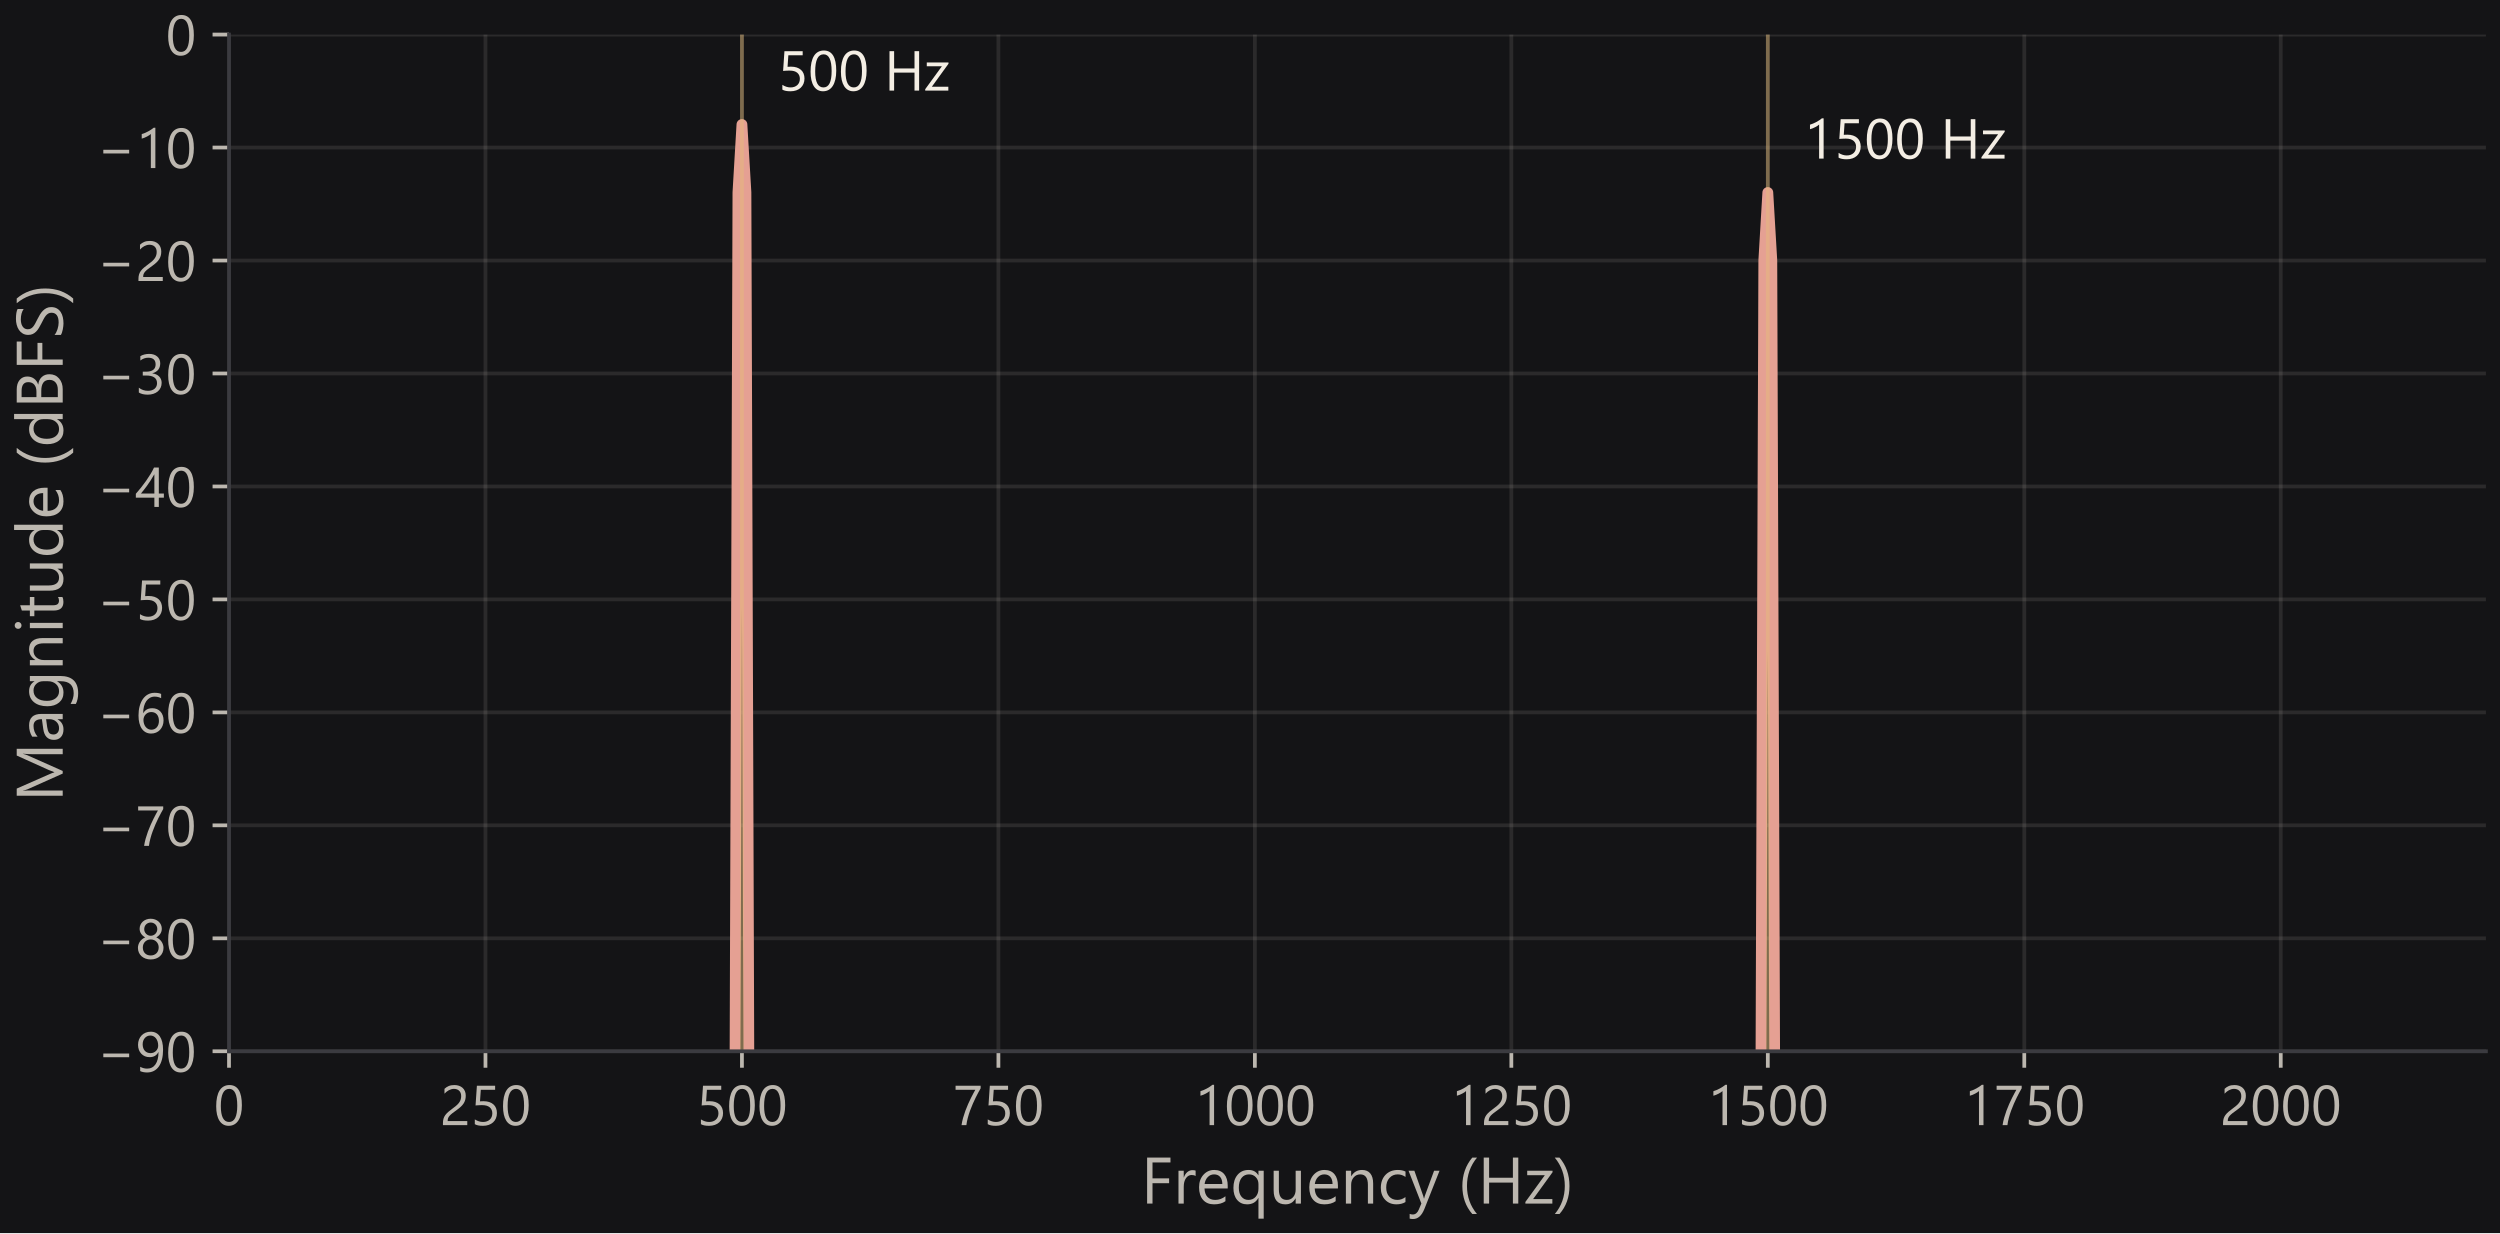
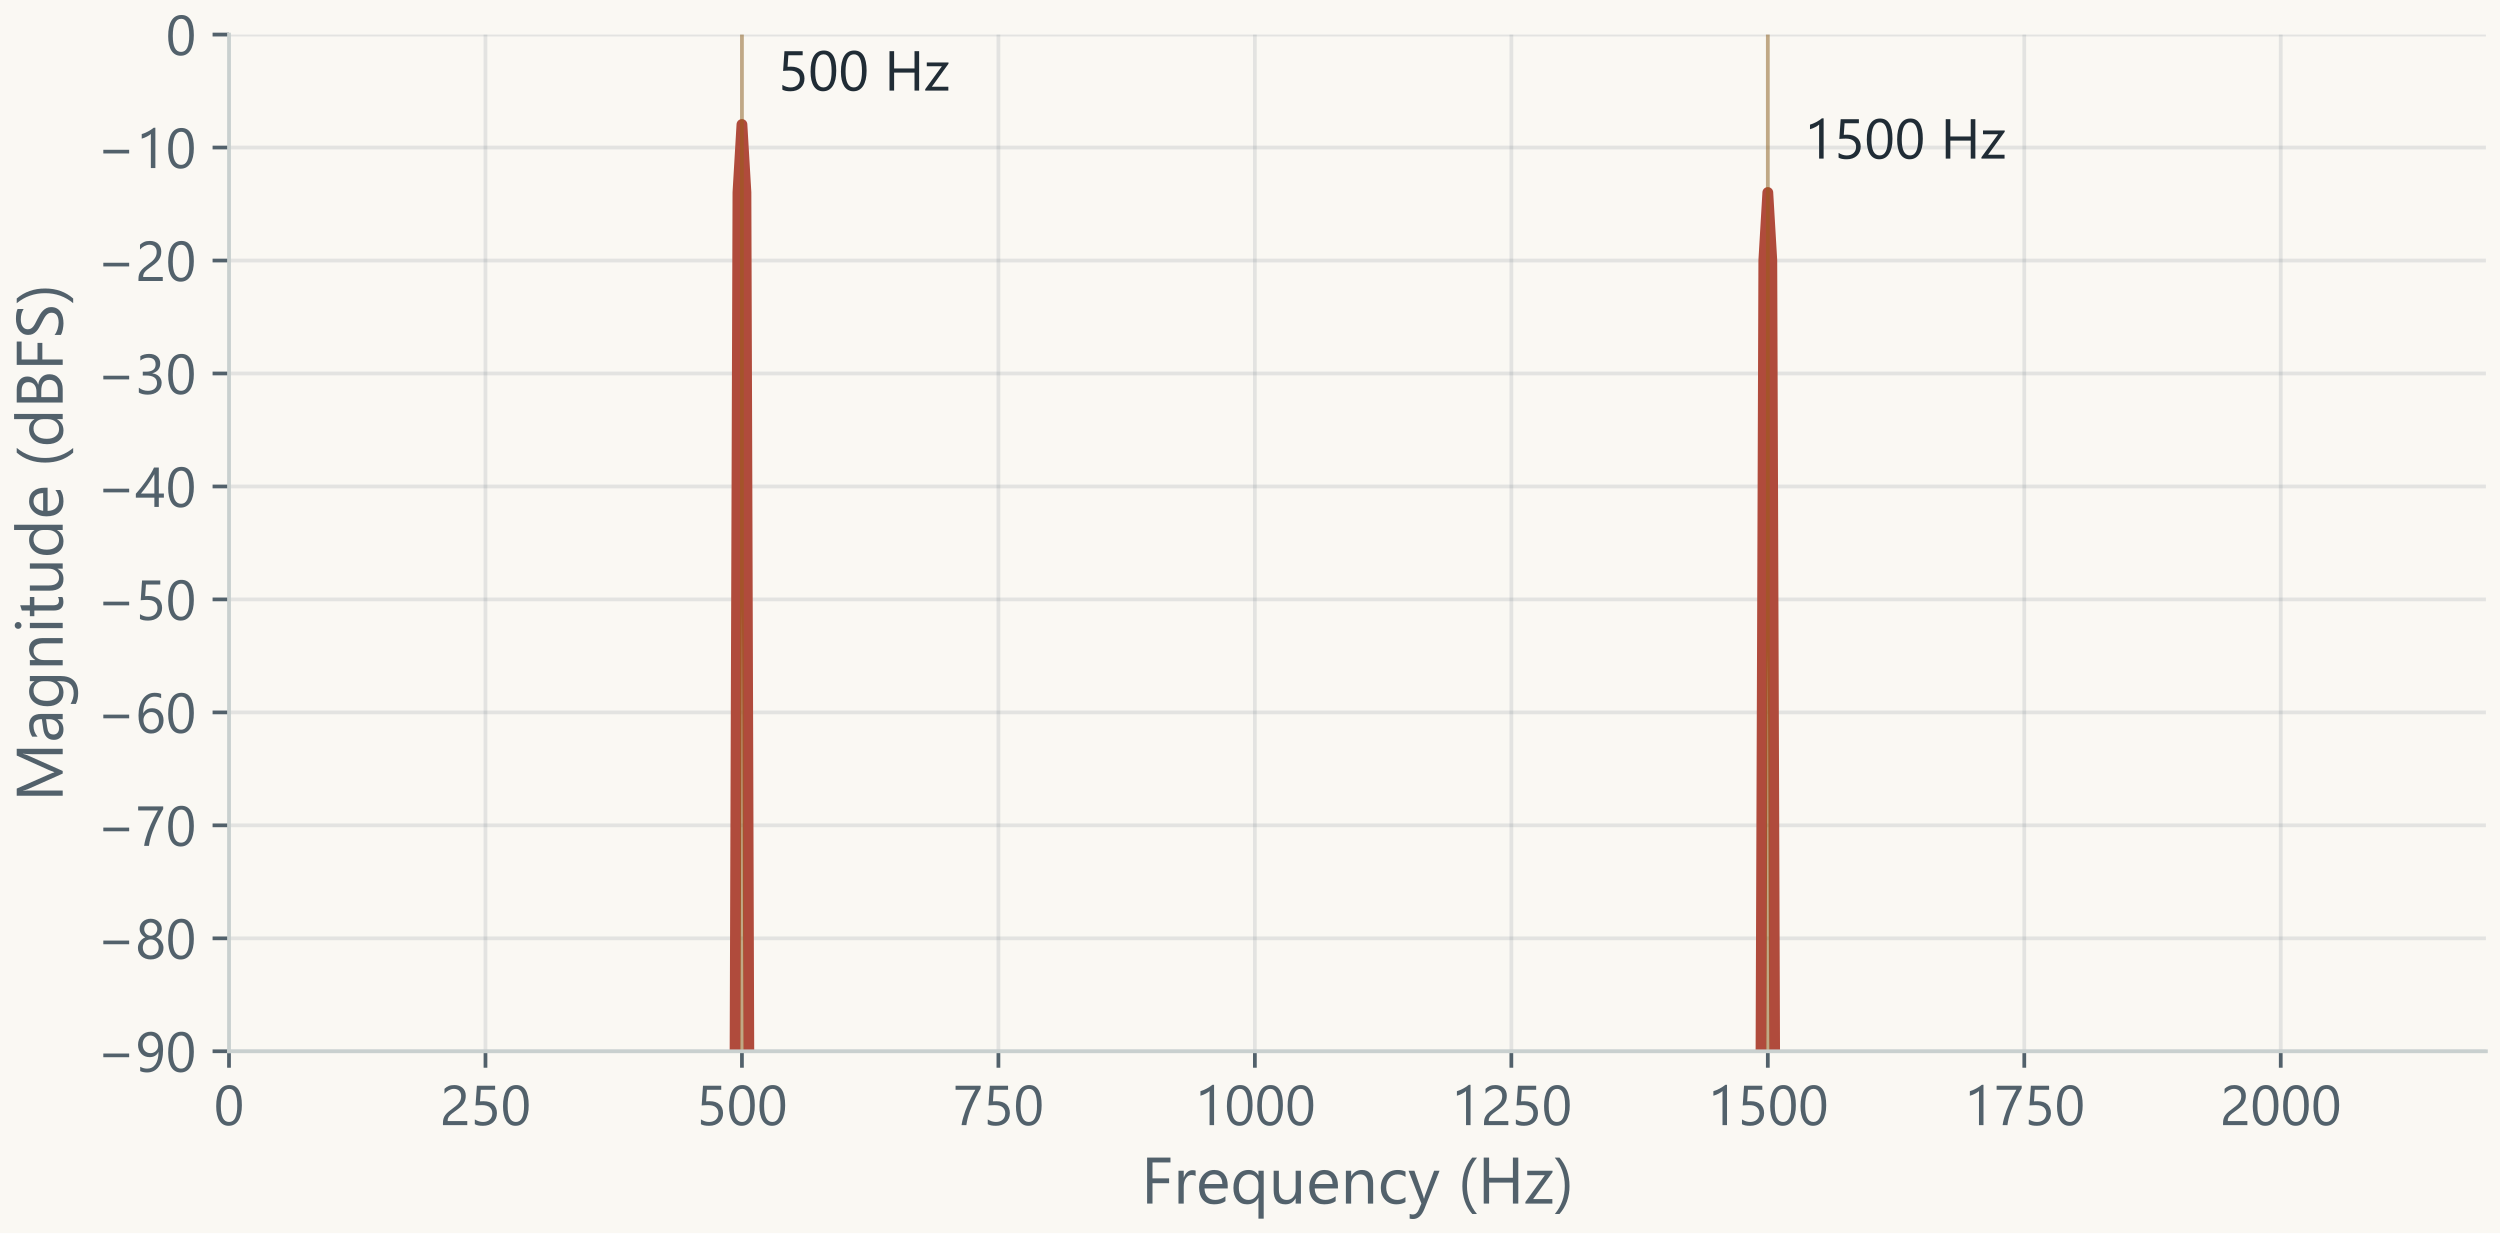
<svg xmlns="http://www.w3.org/2000/svg" xmlns:xlink="http://www.w3.org/1999/xlink" width="532.8pt" height="262.8pt" viewBox="0 0 532.8 262.8" version="1.1">
  <defs>
    <style type="text/css">*{stroke-linejoin: round; stroke-linecap: butt}</style>
  </defs>
  <g id="figure_1">
    <g id="patch_1">
-       <path d="M 0 262.8 L 532.8 262.8 L 532.8 0 L 0 0 z " style="fill: #141416" />
+       <path d="M 0 262.8 L 532.8 262.8 L 532.8 0 L 0 0 z " style="fill: #faf8f3" />
    </g>
    <g id="axes_1">
      <g id="patch_2">
-         <path d="M 48.805 224.051 L 529.8 224.051 L 529.8 7.368 L 48.805 7.368 z " style="fill: #141416" />
+         <path d="M 48.805 224.051 L 529.8 224.051 L 529.8 7.368 L 48.805 7.368 z " style="fill: #faf8f3" />
      </g>
      <g id="matplotlib.axis_1">
        <g id="xtick_1">
          <g id="line2d_1">
-             <path d="M 48.805 224.051 L 48.805 7.368 " clip-path="url(#p3ae6a639dc)" style="fill: none; stroke: #bcb7af; stroke-opacity: 0.14; stroke-width: 0.8; stroke-linecap: square" />
+             <path d="M 48.805 224.051 L 48.805 7.368 " clip-path="url(#p45e43b3354)" style="fill: none; stroke: #52616b; stroke-opacity: 0.14; stroke-width: 0.8; stroke-linecap: square" />
          </g>
          <g id="line2d_2">
            <defs>
-               <path id="m6cf5f602e6" d="M 0 0 L 0 3.5 " style="stroke: #bcb7af; stroke-width: 0.8" />
+               <path id="mbfd5fea572" d="M 0 0 L 0 3.5 " style="stroke: #52616b; stroke-width: 0.8" />
            </defs>
            <g>
-               <use xlink:href="#m6cf5f602e6" x="48.805" y="224.051" style="fill: #bcb7af; stroke: #bcb7af; stroke-width: 0.8" />
+               <use xlink:href="#mbfd5fea572" x="48.805" y="224.051" style="fill: #52616b; stroke: #52616b; stroke-width: 0.8" />
            </g>
          </g>
          <g id="text_1">
-             <g style="fill: #bcb7af" transform="translate(45.57086 239.7876) scale(0.12 -0.12)">
+             <g style="fill: #52616b" transform="translate(45.57086 239.7876) scale(0.12 -0.12)">
              <defs>
                <path id="SegoeUI-13" d="M 3188 2259 Q 3188 1697 3086 1262 Q 2984 828 2792 529 Q 2600 231 2320 76 Q 2041 -78 1684 -78 Q 1347 -78 1083 70 Q 819 219 637 503 Q 456 788 362 1202 Q 269 1616 269 2150 Q 269 2738 367 3188 Q 466 3638 656 3942 Q 847 4247 1130 4401 Q 1413 4556 1778 4556 Q 3188 4556 3188 2259 z M 2663 2209 Q 2663 4122 1753 4122 Q 794 4122 794 2175 Q 794 359 1734 359 Q 2663 359 2663 2209 z " transform="scale(0.015625)" />
              </defs>
              <use xlink:href="#SegoeUI-13" />
            </g>
          </g>
        </g>
        <g id="xtick_2">
          <g id="line2d_3">
-             <path d="M 103.464 224.051 L 103.464 7.368 " clip-path="url(#p3ae6a639dc)" style="fill: none; stroke: #bcb7af; stroke-opacity: 0.14; stroke-width: 0.8; stroke-linecap: square" />
+             <path d="M 103.464 224.051 L 103.464 7.368 " clip-path="url(#p45e43b3354)" style="fill: none; stroke: #52616b; stroke-opacity: 0.14; stroke-width: 0.8; stroke-linecap: square" />
          </g>
          <g id="line2d_4">
            <g>
-               <use xlink:href="#m6cf5f602e6" x="103.464" y="224.051" style="fill: #bcb7af; stroke: #bcb7af; stroke-width: 0.8" />
+               <use xlink:href="#mbfd5fea572" x="103.464" y="224.051" style="fill: #52616b; stroke: #52616b; stroke-width: 0.8" />
            </g>
          </g>
          <g id="text_2">
-             <g style="fill: #bcb7af" transform="translate(93.76058 239.7876) scale(0.12 -0.12)">
+             <g style="fill: #52616b" transform="translate(93.76058 239.7876) scale(0.12 -0.12)">
              <defs>
                <path id="SegoeUI-15" d="M 2413 3306 Q 2413 3513 2348 3666 Q 2284 3819 2173 3920 Q 2063 4022 1913 4072 Q 1763 4122 1588 4122 Q 1438 4122 1294 4081 Q 1150 4041 1014 3969 Q 878 3897 751 3797 Q 625 3697 516 3575 L 516 4125 Q 731 4334 998 4445 Q 1266 4556 1650 4556 Q 1925 4556 2159 4476 Q 2394 4397 2566 4244 Q 2738 4091 2836 3866 Q 2934 3641 2934 3350 Q 2934 3084 2873 2868 Q 2813 2653 2689 2462 Q 2566 2272 2378 2097 Q 2191 1922 1938 1741 Q 1622 1516 1417 1356 Q 1213 1197 1092 1058 Q 972 919 923 780 Q 875 641 875 459 L 3106 459 L 3106 0 L 341 0 L 341 222 Q 341 509 403 728 Q 466 947 609 1144 Q 753 1341 986 1537 Q 1219 1734 1556 1981 Q 1800 2156 1964 2315 Q 2128 2475 2228 2634 Q 2328 2794 2370 2958 Q 2413 3122 2413 3306 z " transform="scale(0.015625)" />
                <path id="SegoeUI-18" d="M 3028 1369 Q 3028 1041 2915 775 Q 2803 509 2595 318 Q 2388 128 2094 25 Q 1800 -78 1441 -78 Q 816 -78 513 109 L 513 653 Q 969 359 1447 359 Q 1691 359 1886 431 Q 2081 503 2218 631 Q 2356 759 2429 940 Q 2503 1122 2503 1338 Q 2503 1775 2209 2023 Q 1916 2272 1356 2272 Q 1266 2272 1166 2269 Q 1066 2266 966 2261 Q 866 2256 770 2250 Q 675 2244 597 2234 L 750 4481 L 2822 4481 L 2822 4019 L 1194 4019 L 1103 2703 Q 1203 2709 1315 2714 Q 1428 2719 1516 2719 Q 1872 2719 2153 2625 Q 2434 2531 2629 2357 Q 2825 2184 2926 1932 Q 3028 1681 3028 1369 z " transform="scale(0.015625)" />
              </defs>
              <use xlink:href="#SegoeUI-15" />
              <use xlink:href="#SegoeUI-18" transform="translate(53.90625 0)" />
              <use xlink:href="#SegoeUI-13" transform="translate(107.8125 0)" />
            </g>
          </g>
        </g>
        <g id="xtick_3">
          <g id="line2d_5">
-             <path d="M 158.122 224.051 L 158.122 7.368 " clip-path="url(#p3ae6a639dc)" style="fill: none; stroke: #bcb7af; stroke-opacity: 0.14; stroke-width: 0.8; stroke-linecap: square" />
+             <path d="M 158.122 224.051 L 158.122 7.368 " clip-path="url(#p45e43b3354)" style="fill: none; stroke: #52616b; stroke-opacity: 0.14; stroke-width: 0.8; stroke-linecap: square" />
          </g>
          <g id="line2d_6">
            <g>
-               <use xlink:href="#m6cf5f602e6" x="158.122" y="224.051" style="fill: #bcb7af; stroke: #bcb7af; stroke-width: 0.8" />
+               <use xlink:href="#mbfd5fea572" x="158.122" y="224.051" style="fill: #52616b; stroke: #52616b; stroke-width: 0.8" />
            </g>
          </g>
          <g id="text_3">
-             <g style="fill: #bcb7af" transform="translate(148.4191 239.7876) scale(0.12 -0.12)">
+             <g style="fill: #52616b" transform="translate(148.4191 239.7876) scale(0.12 -0.12)">
              <use xlink:href="#SegoeUI-18" />
              <use xlink:href="#SegoeUI-13" transform="translate(53.90625 0)" />
              <use xlink:href="#SegoeUI-13" transform="translate(107.8125 0)" />
            </g>
          </g>
        </g>
        <g id="xtick_4">
          <g id="line2d_7">
-             <path d="M 212.781 224.051 L 212.781 7.368 " clip-path="url(#p3ae6a639dc)" style="fill: none; stroke: #bcb7af; stroke-opacity: 0.14; stroke-width: 0.8; stroke-linecap: square" />
+             <path d="M 212.781 224.051 L 212.781 7.368 " clip-path="url(#p45e43b3354)" style="fill: none; stroke: #52616b; stroke-opacity: 0.14; stroke-width: 0.8; stroke-linecap: square" />
          </g>
          <g id="line2d_8">
            <g>
-               <use xlink:href="#m6cf5f602e6" x="212.781" y="224.051" style="fill: #bcb7af; stroke: #bcb7af; stroke-width: 0.8" />
+               <use xlink:href="#mbfd5fea572" x="212.781" y="224.051" style="fill: #52616b; stroke: #52616b; stroke-width: 0.8" />
            </g>
          </g>
          <g id="text_4">
-             <g style="fill: #bcb7af" transform="translate(203.0775 239.7876) scale(0.12 -0.12)">
+             <g style="fill: #52616b" transform="translate(203.0775 239.7876) scale(0.12 -0.12)">
              <defs>
                <path id="SegoeUI-1a" d="M 3156 4184 Q 3053 4006 2908 3740 Q 2763 3475 2600 3144 Q 2438 2813 2269 2431 Q 2100 2050 1953 1644 Q 1806 1238 1695 820 Q 1584 403 1534 0 L 984 0 Q 1041 400 1158 817 Q 1275 1234 1423 1636 Q 1572 2038 1737 2409 Q 1903 2781 2059 3093 Q 2216 3406 2345 3645 Q 2475 3884 2553 4019 L 306 4019 L 306 4481 L 3156 4481 L 3156 4184 z " transform="scale(0.015625)" />
              </defs>
              <use xlink:href="#SegoeUI-1a" />
              <use xlink:href="#SegoeUI-18" transform="translate(53.90625 0)" />
              <use xlink:href="#SegoeUI-13" transform="translate(107.8125 0)" />
            </g>
          </g>
        </g>
        <g id="xtick_5">
          <g id="line2d_9">
-             <path d="M 267.439 224.051 L 267.439 7.368 " clip-path="url(#p3ae6a639dc)" style="fill: none; stroke: #bcb7af; stroke-opacity: 0.14; stroke-width: 0.8; stroke-linecap: square" />
+             <path d="M 267.439 224.051 L 267.439 7.368 " clip-path="url(#p45e43b3354)" style="fill: none; stroke: #52616b; stroke-opacity: 0.14; stroke-width: 0.8; stroke-linecap: square" />
          </g>
          <g id="line2d_10">
            <g>
-               <use xlink:href="#m6cf5f602e6" x="267.439" y="224.051" style="fill: #bcb7af; stroke: #bcb7af; stroke-width: 0.8" />
+               <use xlink:href="#mbfd5fea572" x="267.439" y="224.051" style="fill: #52616b; stroke: #52616b; stroke-width: 0.8" />
            </g>
          </g>
          <g id="text_5">
-             <g style="fill: #bcb7af" transform="translate(254.5016 239.7876) scale(0.12 -0.12)">
+             <g style="fill: #52616b" transform="translate(254.5016 239.7876) scale(0.12 -0.12)">
              <defs>
                <path id="SegoeUI-14" d="M 2263 0 L 1750 0 L 1750 3872 Q 1691 3813 1577 3736 Q 1463 3659 1320 3584 Q 1178 3509 1020 3443 Q 863 3378 713 3341 L 713 3859 Q 881 3906 1070 3986 Q 1259 4066 1442 4164 Q 1625 4263 1787 4370 Q 1950 4478 2069 4581 L 2263 4581 L 2263 0 z " transform="scale(0.015625)" />
              </defs>
              <use xlink:href="#SegoeUI-14" />
              <use xlink:href="#SegoeUI-13" transform="translate(53.90625 0)" />
              <use xlink:href="#SegoeUI-13" transform="translate(107.8125 0)" />
              <use xlink:href="#SegoeUI-13" transform="translate(161.7188 0)" />
            </g>
          </g>
        </g>
        <g id="xtick_6">
          <g id="line2d_11">
-             <path d="M 322.098 224.051 L 322.098 7.368 " clip-path="url(#p3ae6a639dc)" style="fill: none; stroke: #bcb7af; stroke-opacity: 0.14; stroke-width: 0.8; stroke-linecap: square" />
+             <path d="M 322.098 224.051 L 322.098 7.368 " clip-path="url(#p45e43b3354)" style="fill: none; stroke: #52616b; stroke-opacity: 0.14; stroke-width: 0.8; stroke-linecap: square" />
          </g>
          <g id="line2d_12">
            <g>
-               <use xlink:href="#m6cf5f602e6" x="322.098" y="224.051" style="fill: #bcb7af; stroke: #bcb7af; stroke-width: 0.8" />
+               <use xlink:href="#mbfd5fea572" x="322.098" y="224.051" style="fill: #52616b; stroke: #52616b; stroke-width: 0.8" />
            </g>
          </g>
          <g id="text_6">
-             <g style="fill: #bcb7af" transform="translate(309.1601 239.7876) scale(0.12 -0.12)">
+             <g style="fill: #52616b" transform="translate(309.1601 239.7876) scale(0.12 -0.12)">
              <use xlink:href="#SegoeUI-14" />
              <use xlink:href="#SegoeUI-15" transform="translate(53.90625 0)" />
              <use xlink:href="#SegoeUI-18" transform="translate(107.8125 0)" />
              <use xlink:href="#SegoeUI-13" transform="translate(161.7188 0)" />
            </g>
          </g>
        </g>
        <g id="xtick_7">
          <g id="line2d_13">
-             <path d="M 376.756 224.051 L 376.756 7.368 " clip-path="url(#p3ae6a639dc)" style="fill: none; stroke: #bcb7af; stroke-opacity: 0.14; stroke-width: 0.8; stroke-linecap: square" />
+             <path d="M 376.756 224.051 L 376.756 7.368 " clip-path="url(#p45e43b3354)" style="fill: none; stroke: #52616b; stroke-opacity: 0.14; stroke-width: 0.8; stroke-linecap: square" />
          </g>
          <g id="line2d_14">
            <g>
-               <use xlink:href="#m6cf5f602e6" x="376.756" y="224.051" style="fill: #bcb7af; stroke: #bcb7af; stroke-width: 0.8" />
+               <use xlink:href="#mbfd5fea572" x="376.756" y="224.051" style="fill: #52616b; stroke: #52616b; stroke-width: 0.8" />
            </g>
          </g>
          <g id="text_7">
-             <g style="fill: #bcb7af" transform="translate(363.8185 239.7876) scale(0.12 -0.12)">
+             <g style="fill: #52616b" transform="translate(363.8185 239.7876) scale(0.12 -0.12)">
              <use xlink:href="#SegoeUI-14" />
              <use xlink:href="#SegoeUI-18" transform="translate(53.90625 0)" />
              <use xlink:href="#SegoeUI-13" transform="translate(107.8125 0)" />
              <use xlink:href="#SegoeUI-13" transform="translate(161.7188 0)" />
            </g>
          </g>
        </g>
        <g id="xtick_8">
          <g id="line2d_15">
-             <path d="M 431.415 224.051 L 431.415 7.368 " clip-path="url(#p3ae6a639dc)" style="fill: none; stroke: #bcb7af; stroke-opacity: 0.14; stroke-width: 0.8; stroke-linecap: square" />
+             <path d="M 431.415 224.051 L 431.415 7.368 " clip-path="url(#p45e43b3354)" style="fill: none; stroke: #52616b; stroke-opacity: 0.14; stroke-width: 0.8; stroke-linecap: square" />
          </g>
          <g id="line2d_16">
            <g>
-               <use xlink:href="#m6cf5f602e6" x="431.415" y="224.051" style="fill: #bcb7af; stroke: #bcb7af; stroke-width: 0.8" />
+               <use xlink:href="#mbfd5fea572" x="431.415" y="224.051" style="fill: #52616b; stroke: #52616b; stroke-width: 0.8" />
            </g>
          </g>
          <g id="text_8">
-             <g style="fill: #bcb7af" transform="translate(418.477 239.7876) scale(0.12 -0.12)">
+             <g style="fill: #52616b" transform="translate(418.477 239.7876) scale(0.12 -0.12)">
              <use xlink:href="#SegoeUI-14" />
              <use xlink:href="#SegoeUI-1a" transform="translate(53.90625 0)" />
              <use xlink:href="#SegoeUI-18" transform="translate(107.8125 0)" />
              <use xlink:href="#SegoeUI-13" transform="translate(161.7188 0)" />
            </g>
          </g>
        </g>
        <g id="xtick_9">
          <g id="line2d_17">
-             <path d="M 486.073 224.051 L 486.073 7.368 " clip-path="url(#p3ae6a639dc)" style="fill: none; stroke: #bcb7af; stroke-opacity: 0.14; stroke-width: 0.8; stroke-linecap: square" />
+             <path d="M 486.073 224.051 L 486.073 7.368 " clip-path="url(#p45e43b3354)" style="fill: none; stroke: #52616b; stroke-opacity: 0.14; stroke-width: 0.8; stroke-linecap: square" />
          </g>
          <g id="line2d_18">
            <g>
-               <use xlink:href="#m6cf5f602e6" x="486.073" y="224.051" style="fill: #bcb7af; stroke: #bcb7af; stroke-width: 0.8" />
+               <use xlink:href="#mbfd5fea572" x="486.073" y="224.051" style="fill: #52616b; stroke: #52616b; stroke-width: 0.8" />
            </g>
          </g>
          <g id="text_9">
-             <g style="fill: #bcb7af" transform="translate(473.1355 239.7876) scale(0.12 -0.12)">
+             <g style="fill: #52616b" transform="translate(473.1355 239.7876) scale(0.12 -0.12)">
              <use xlink:href="#SegoeUI-15" />
              <use xlink:href="#SegoeUI-13" transform="translate(53.90625 0)" />
              <use xlink:href="#SegoeUI-13" transform="translate(107.8125 0)" />
              <use xlink:href="#SegoeUI-13" transform="translate(161.7188 0)" />
            </g>
          </g>
        </g>
        <g id="text_10">
-           <g style="fill: #bcb7af" transform="translate(243.1867 256.5054) scale(0.14 -0.14)">
+           <g style="fill: #52616b" transform="translate(243.1867 256.5054) scale(0.14 -0.14)">
            <defs>
              <path id="SegoeUI-29" d="M 2863 4006 L 1113 4006 L 1113 2456 L 2731 2456 L 2731 1984 L 1113 1984 L 1113 0 L 588 0 L 588 4481 L 2863 4481 L 2863 4006 z " transform="scale(0.015625)" />
              <path id="SegoeUI-55" d="M 2188 2681 Q 2053 2784 1800 2784 Q 1472 2784 1251 2475 Q 1031 2166 1031 1631 L 1031 0 L 519 0 L 519 3200 L 1031 3200 L 1031 2541 L 1044 2541 Q 1153 2878 1378 3067 Q 1603 3256 1881 3256 Q 2081 3256 2188 3213 L 2188 2681 z " transform="scale(0.015625)" />
              <path id="SegoeUI-48" d="M 3091 1472 L 831 1472 Q 844 938 1119 647 Q 1394 356 1875 356 Q 2416 356 2869 713 L 2869 231 Q 2447 -75 1753 -75 Q 1075 -75 687 361 Q 300 797 300 1588 Q 300 2334 723 2804 Q 1147 3275 1775 3275 Q 2403 3275 2747 2869 Q 3091 2463 3091 1741 L 3091 1472 z M 2566 1906 Q 2563 2350 2352 2597 Q 2141 2844 1766 2844 Q 1403 2844 1150 2584 Q 897 2325 838 1906 L 2566 1906 z " transform="scale(0.015625)" />
              <path id="SegoeUI-54" d="M 3250 -1472 L 2738 -1472 L 2738 550 L 2725 550 Q 2391 -75 1631 -75 Q 1028 -75 664 354 Q 300 784 300 1525 Q 300 2322 700 2798 Q 1100 3275 1775 3275 Q 2431 3275 2725 2756 L 2738 2756 L 2738 3200 L 3250 3200 L 3250 -1472 z M 2738 1441 L 2738 1906 Q 2738 2300 2480 2572 Q 2222 2844 1825 2844 Q 1363 2844 1094 2501 Q 825 2159 825 1538 Q 825 984 1084 670 Q 1344 356 1753 356 Q 2203 356 2470 664 Q 2738 972 2738 1441 z " transform="scale(0.015625)" />
              <path id="SegoeUI-58" d="M 3106 0 L 2594 0 L 2594 506 L 2581 506 Q 2263 -75 1594 -75 Q 450 -75 450 1288 L 450 3200 L 959 3200 L 959 1369 Q 959 356 1734 356 Q 2109 356 2351 632 Q 2594 909 2594 1356 L 2594 3200 L 3106 3200 L 3106 0 z " transform="scale(0.015625)" />
              <path id="SegoeUI-51" d="M 3175 0 L 2663 0 L 2663 1825 Q 2663 2844 1919 2844 Q 1534 2844 1282 2555 Q 1031 2266 1031 1825 L 1031 0 L 519 0 L 519 3200 L 1031 3200 L 1031 2669 L 1044 2669 Q 1406 3275 2094 3275 Q 2619 3275 2897 2936 Q 3175 2597 3175 1956 L 3175 0 z " transform="scale(0.015625)" />
              <path id="SegoeUI-46" d="M 2700 147 Q 2331 -75 1825 -75 Q 1141 -75 720 370 Q 300 816 300 1525 Q 300 2316 753 2795 Q 1206 3275 1963 3275 Q 2384 3275 2706 3119 L 2706 2594 Q 2350 2844 1944 2844 Q 1453 2844 1139 2492 Q 825 2141 825 1569 Q 825 1006 1120 681 Q 1416 356 1913 356 Q 2331 356 2700 634 L 2700 147 z " transform="scale(0.015625)" />
              <path id="SegoeUI-5c" d="M 3066 3200 L 1594 -513 Q 1200 -1506 488 -1506 Q 288 -1506 153 -1466 L 153 -1006 Q 319 -1063 456 -1063 Q 844 -1063 1038 -600 L 1294 6 L 44 3200 L 613 3200 L 1478 738 Q 1494 691 1544 494 L 1563 494 Q 1578 569 1625 731 L 2534 3200 L 3066 3200 z " transform="scale(0.015625)" />
              <path id="SegoeUI-3" transform="scale(0.015625)" />
              <path id="SegoeUI-b" d="M 1863 -1019 L 1406 -1019 Q 438 88 438 1709 Q 438 3338 1406 4481 L 1869 4481 Q 888 3294 888 1716 Q 888 150 1863 -1019 z " transform="scale(0.015625)" />
              <path id="SegoeUI-2b" d="M 3956 0 L 3431 0 L 3431 2044 L 1113 2044 L 1113 0 L 588 0 L 588 4481 L 1113 4481 L 1113 2516 L 3431 2516 L 3431 4481 L 3956 4481 L 3956 0 z " transform="scale(0.015625)" />
              <path id="SegoeUI-5d" d="M 2750 3053 L 856 438 L 2731 438 L 2731 0 L 103 0 L 103 159 L 1997 2763 L 281 2763 L 281 3200 L 2750 3200 L 2750 3053 z " transform="scale(0.015625)" />
              <path id="SegoeUI-c" d="M 531 -1019 L 75 -1019 Q 1050 150 1050 1716 Q 1050 3294 69 4481 L 531 4481 Q 1506 3338 1506 1709 Q 1506 88 531 -1019 z " transform="scale(0.015625)" />
            </defs>
            <use xlink:href="#SegoeUI-29" />
            <use xlink:href="#SegoeUI-55" transform="translate(48.82812 0)" />
            <use xlink:href="#SegoeUI-48" transform="translate(83.59375 0)" />
            <use xlink:href="#SegoeUI-54" transform="translate(135.8906 0)" />
            <use xlink:href="#SegoeUI-58" transform="translate(194.7812 0)" />
            <use xlink:href="#SegoeUI-48" transform="translate(251.375 0)" />
            <use xlink:href="#SegoeUI-51" transform="translate(303.6719 0)" />
            <use xlink:href="#SegoeUI-46" transform="translate(360.2656 0)" />
            <use xlink:href="#SegoeUI-5c" transform="translate(406.4531 0)" />
            <use xlink:href="#SegoeUI-3" transform="translate(454.8438 0)" />
            <use xlink:href="#SegoeUI-b" transform="translate(482.2344 0)" />
            <use xlink:href="#SegoeUI-2b" transform="translate(512.4062 0)" />
            <use xlink:href="#SegoeUI-5d" transform="translate(583.4062 0)" />
            <use xlink:href="#SegoeUI-c" transform="translate(628.625 0)" />
          </g>
        </g>
      </g>
      <g id="matplotlib.axis_2">
        <g id="ytick_1">
          <g id="line2d_19">
-             <path d="M 48.805 224.051 L 529.8 224.051 " clip-path="url(#p3ae6a639dc)" style="fill: none; stroke: #bcb7af; stroke-opacity: 0.14; stroke-width: 0.8; stroke-linecap: square" />
+             <path d="M 48.805 224.051 L 529.8 224.051 " clip-path="url(#p45e43b3354)" style="fill: none; stroke: #52616b; stroke-opacity: 0.14; stroke-width: 0.8; stroke-linecap: square" />
          </g>
          <g id="line2d_20">
            <defs>
-               <path id="mdb38c2fda3" d="M 0 0 L -3.5 0 " style="stroke: #bcb7af; stroke-width: 0.8" />
+               <path id="m655f111487" d="M 0 0 L -3.5 0 " style="stroke: #52616b; stroke-width: 0.8" />
            </defs>
            <g>
-               <use xlink:href="#mdb38c2fda3" x="48.805" y="224.051" style="fill: #bcb7af; stroke: #bcb7af; stroke-width: 0.8" />
+               <use xlink:href="#m655f111487" x="48.805" y="224.051" style="fill: #52616b; stroke: #52616b; stroke-width: 0.8" />
            </g>
          </g>
          <g id="text_11">
-             <g style="fill: #bcb7af" transform="translate(20.65899 228.4194) scale(0.12 -0.12)">
+             <g style="fill: #52616b" transform="translate(20.65899 228.4194) scale(0.12 -0.12)">
              <defs>
                <path id="SegoeUI-ee" d="M 3663 1656 L 725 1656 L 725 2075 L 3663 2075 L 3663 1656 z " transform="scale(0.015625)" />
                <path id="SegoeUI-1c" d="M 3138 2509 Q 3138 1894 3016 1414 Q 2894 934 2659 601 Q 2425 269 2087 95 Q 1750 -78 1319 -78 Q 875 -78 538 78 L 538 569 Q 909 359 1331 359 Q 1634 359 1873 484 Q 2113 609 2278 848 Q 2444 1088 2531 1438 Q 2619 1788 2619 2241 L 2606 2241 Q 2319 1663 1606 1663 Q 1319 1663 1078 1764 Q 838 1866 663 2052 Q 488 2238 391 2494 Q 294 2750 294 3059 Q 294 3391 401 3666 Q 509 3941 701 4139 Q 894 4338 1158 4447 Q 1422 4556 1734 4556 Q 2072 4556 2333 4420 Q 2594 4284 2772 4023 Q 2950 3763 3044 3381 Q 3138 3000 3138 2509 z M 2584 2969 Q 2584 3228 2517 3440 Q 2450 3653 2331 3804 Q 2213 3956 2048 4039 Q 1884 4122 1691 4122 Q 1506 4122 1347 4048 Q 1188 3975 1070 3842 Q 953 3709 886 3526 Q 819 3344 819 3128 Q 819 2891 883 2703 Q 947 2516 1065 2386 Q 1184 2256 1351 2187 Q 1519 2119 1722 2119 Q 1900 2119 2058 2186 Q 2216 2253 2333 2367 Q 2450 2481 2517 2636 Q 2584 2791 2584 2969 z " transform="scale(0.015625)" />
              </defs>
              <use xlink:href="#SegoeUI-ee" />
              <use xlink:href="#SegoeUI-1c" transform="translate(68.40625 0)" />
              <use xlink:href="#SegoeUI-13" transform="translate(122.3125 0)" />
            </g>
          </g>
        </g>
        <g id="ytick_2">
          <g id="line2d_21">
-             <path d="M 48.805 199.975 L 529.8 199.975 " clip-path="url(#p3ae6a639dc)" style="fill: none; stroke: #bcb7af; stroke-opacity: 0.14; stroke-width: 0.8; stroke-linecap: square" />
+             <path d="M 48.805 199.975 L 529.8 199.975 " clip-path="url(#p45e43b3354)" style="fill: none; stroke: #52616b; stroke-opacity: 0.14; stroke-width: 0.8; stroke-linecap: square" />
          </g>
          <g id="line2d_22">
            <g>
-               <use xlink:href="#mdb38c2fda3" x="48.805" y="199.975" style="fill: #bcb7af; stroke: #bcb7af; stroke-width: 0.8" />
+               <use xlink:href="#m655f111487" x="48.805" y="199.975" style="fill: #52616b; stroke: #52616b; stroke-width: 0.8" />
            </g>
          </g>
          <g id="text_12">
-             <g style="fill: #bcb7af" transform="translate(20.65899 204.3436) scale(0.12 -0.12)">
+             <g style="fill: #52616b" transform="translate(20.65899 204.3436) scale(0.12 -0.12)">
              <defs>
                <path id="SegoeUI-1b" d="M 281 1250 Q 281 1428 337 1608 Q 394 1788 498 1944 Q 603 2100 758 2228 Q 913 2356 1109 2431 Q 819 2594 647 2848 Q 475 3103 475 3413 Q 475 3659 570 3868 Q 666 4078 834 4231 Q 1003 4384 1234 4470 Q 1466 4556 1734 4556 Q 2006 4556 2237 4468 Q 2469 4381 2637 4228 Q 2806 4075 2900 3865 Q 2994 3656 2994 3413 Q 2994 3103 2822 2848 Q 2650 2594 2366 2431 Q 2559 2356 2712 2228 Q 2866 2100 2970 1944 Q 3075 1788 3131 1608 Q 3188 1428 3188 1250 Q 3188 956 3081 712 Q 2975 469 2783 295 Q 2591 122 2323 25 Q 2056 -72 1734 -72 Q 1416 -72 1150 25 Q 884 122 690 295 Q 497 469 389 712 Q 281 956 281 1250 z M 838 1294 Q 838 1084 902 915 Q 966 747 1083 628 Q 1200 509 1367 445 Q 1534 381 1738 381 Q 1934 381 2100 447 Q 2266 513 2386 631 Q 2506 750 2573 919 Q 2641 1088 2641 1294 Q 2641 1481 2577 1645 Q 2513 1809 2394 1934 Q 2275 2059 2109 2131 Q 1944 2203 1738 2203 Q 1544 2203 1380 2136 Q 1216 2069 1095 1948 Q 975 1828 906 1661 Q 838 1494 838 1294 z M 997 3372 Q 997 3213 1055 3077 Q 1113 2941 1214 2839 Q 1316 2738 1450 2680 Q 1584 2622 1738 2622 Q 1891 2622 2027 2681 Q 2163 2741 2263 2842 Q 2363 2944 2422 3080 Q 2481 3216 2481 3372 Q 2481 3534 2423 3671 Q 2366 3809 2266 3909 Q 2166 4009 2030 4067 Q 1894 4125 1738 4125 Q 1572 4125 1436 4065 Q 1300 4006 1201 3904 Q 1103 3803 1050 3665 Q 997 3528 997 3372 z " transform="scale(0.015625)" />
              </defs>
              <use xlink:href="#SegoeUI-ee" />
              <use xlink:href="#SegoeUI-1b" transform="translate(68.40625 0)" />
              <use xlink:href="#SegoeUI-13" transform="translate(122.3125 0)" />
            </g>
          </g>
        </g>
        <g id="ytick_3">
          <g id="line2d_23">
-             <path d="M 48.805 175.9 L 529.8 175.9 " clip-path="url(#p3ae6a639dc)" style="fill: none; stroke: #bcb7af; stroke-opacity: 0.14; stroke-width: 0.8; stroke-linecap: square" />
+             <path d="M 48.805 175.9 L 529.8 175.9 " clip-path="url(#p45e43b3354)" style="fill: none; stroke: #52616b; stroke-opacity: 0.14; stroke-width: 0.8; stroke-linecap: square" />
          </g>
          <g id="line2d_24">
            <g>
-               <use xlink:href="#mdb38c2fda3" x="48.805" y="175.9" style="fill: #bcb7af; stroke: #bcb7af; stroke-width: 0.8" />
+               <use xlink:href="#m655f111487" x="48.805" y="175.9" style="fill: #52616b; stroke: #52616b; stroke-width: 0.8" />
            </g>
          </g>
          <g id="text_13">
-             <g style="fill: #bcb7af" transform="translate(20.65899 180.2677) scale(0.12 -0.12)">
+             <g style="fill: #52616b" transform="translate(20.65899 180.2677) scale(0.12 -0.12)">
              <use xlink:href="#SegoeUI-ee" />
              <use xlink:href="#SegoeUI-1a" transform="translate(68.40625 0)" />
              <use xlink:href="#SegoeUI-13" transform="translate(122.3125 0)" />
            </g>
          </g>
        </g>
        <g id="ytick_4">
          <g id="line2d_25">
-             <path d="M 48.805 151.824 L 529.8 151.824 " clip-path="url(#p3ae6a639dc)" style="fill: none; stroke: #bcb7af; stroke-opacity: 0.14; stroke-width: 0.8; stroke-linecap: square" />
+             <path d="M 48.805 151.824 L 529.8 151.824 " clip-path="url(#p45e43b3354)" style="fill: none; stroke: #52616b; stroke-opacity: 0.14; stroke-width: 0.8; stroke-linecap: square" />
          </g>
          <g id="line2d_26">
            <g>
-               <use xlink:href="#mdb38c2fda3" x="48.805" y="151.824" style="fill: #bcb7af; stroke: #bcb7af; stroke-width: 0.8" />
+               <use xlink:href="#m655f111487" x="48.805" y="151.824" style="fill: #52616b; stroke: #52616b; stroke-width: 0.8" />
            </g>
          </g>
          <g id="text_14">
-             <g style="fill: #bcb7af" transform="translate(20.65899 156.1918) scale(0.12 -0.12)">
+             <g style="fill: #52616b" transform="translate(20.65899 156.1918) scale(0.12 -0.12)">
              <defs>
                <path id="SegoeUI-19" d="M 3194 1422 Q 3194 1094 3087 819 Q 2981 544 2793 344 Q 2606 144 2347 33 Q 2088 -78 1784 -78 Q 1447 -78 1180 62 Q 913 203 727 467 Q 541 731 444 1112 Q 347 1494 347 1972 Q 347 2556 476 3032 Q 606 3509 845 3848 Q 1084 4188 1421 4372 Q 1759 4556 2175 4556 Q 2638 4556 2919 4428 L 2919 3944 Q 2572 4122 2188 4122 Q 1888 4122 1647 3987 Q 1406 3853 1234 3608 Q 1063 3363 970 3016 Q 878 2669 878 2244 L 891 2244 Q 1200 2803 1913 2803 Q 2206 2803 2442 2703 Q 2678 2603 2845 2420 Q 3013 2238 3103 1984 Q 3194 1731 3194 1422 z M 2669 1356 Q 2669 1591 2609 1778 Q 2550 1966 2439 2097 Q 2328 2228 2165 2298 Q 2003 2369 1797 2369 Q 1606 2369 1443 2297 Q 1281 2225 1162 2101 Q 1044 1978 976 1814 Q 909 1650 909 1466 Q 909 1234 975 1032 Q 1041 831 1159 681 Q 1278 531 1442 445 Q 1606 359 1806 359 Q 2000 359 2159 432 Q 2319 506 2431 637 Q 2544 769 2606 951 Q 2669 1134 2669 1356 z " transform="scale(0.015625)" />
              </defs>
              <use xlink:href="#SegoeUI-ee" />
              <use xlink:href="#SegoeUI-19" transform="translate(68.40625 0)" />
              <use xlink:href="#SegoeUI-13" transform="translate(122.3125 0)" />
            </g>
          </g>
        </g>
        <g id="ytick_5">
          <g id="line2d_27">
-             <path d="M 48.805 127.748 L 529.8 127.748 " clip-path="url(#p3ae6a639dc)" style="fill: none; stroke: #bcb7af; stroke-opacity: 0.14; stroke-width: 0.8; stroke-linecap: square" />
+             <path d="M 48.805 127.748 L 529.8 127.748 " clip-path="url(#p45e43b3354)" style="fill: none; stroke: #52616b; stroke-opacity: 0.14; stroke-width: 0.8; stroke-linecap: square" />
          </g>
          <g id="line2d_28">
            <g>
-               <use xlink:href="#mdb38c2fda3" x="48.805" y="127.748" style="fill: #bcb7af; stroke: #bcb7af; stroke-width: 0.8" />
+               <use xlink:href="#m655f111487" x="48.805" y="127.748" style="fill: #52616b; stroke: #52616b; stroke-width: 0.8" />
            </g>
          </g>
          <g id="text_15">
-             <g style="fill: #bcb7af" transform="translate(20.65899 132.1159) scale(0.12 -0.12)">
+             <g style="fill: #52616b" transform="translate(20.65899 132.1159) scale(0.12 -0.12)">
              <use xlink:href="#SegoeUI-ee" />
              <use xlink:href="#SegoeUI-18" transform="translate(68.40625 0)" />
              <use xlink:href="#SegoeUI-13" transform="translate(122.3125 0)" />
            </g>
          </g>
        </g>
        <g id="ytick_6">
          <g id="line2d_29">
-             <path d="M 48.805 103.672 L 529.8 103.672 " clip-path="url(#p3ae6a639dc)" style="fill: none; stroke: #bcb7af; stroke-opacity: 0.14; stroke-width: 0.8; stroke-linecap: square" />
+             <path d="M 48.805 103.672 L 529.8 103.672 " clip-path="url(#p45e43b3354)" style="fill: none; stroke: #52616b; stroke-opacity: 0.14; stroke-width: 0.8; stroke-linecap: square" />
          </g>
          <g id="line2d_30">
            <g>
-               <use xlink:href="#mdb38c2fda3" x="48.805" y="103.672" style="fill: #bcb7af; stroke: #bcb7af; stroke-width: 0.8" />
+               <use xlink:href="#m655f111487" x="48.805" y="103.672" style="fill: #52616b; stroke: #52616b; stroke-width: 0.8" />
            </g>
          </g>
          <g id="text_16">
-             <g style="fill: #bcb7af" transform="translate(20.65899 108.0401) scale(0.12 -0.12)">
+             <g style="fill: #52616b" transform="translate(20.65899 108.0401) scale(0.12 -0.12)">
              <defs>
                <path id="SegoeUI-17" d="M 2656 4481 L 2656 1522 L 3231 1522 L 3231 1053 L 2656 1053 L 2656 0 L 2150 0 L 2150 1053 L 44 1053 L 44 1497 Q 338 1828 638 2204 Q 938 2581 1211 2968 Q 1484 3356 1717 3742 Q 1950 4128 2109 4481 L 2656 4481 z M 622 1522 L 2150 1522 L 2150 3716 Q 1916 3306 1706 2984 Q 1497 2663 1308 2400 Q 1119 2138 947 1925 Q 775 1713 622 1522 z " transform="scale(0.015625)" />
              </defs>
              <use xlink:href="#SegoeUI-ee" />
              <use xlink:href="#SegoeUI-17" transform="translate(68.40625 0)" />
              <use xlink:href="#SegoeUI-13" transform="translate(122.3125 0)" />
            </g>
          </g>
        </g>
        <g id="ytick_7">
          <g id="line2d_31">
-             <path d="M 48.805 79.596 L 529.8 79.596 " clip-path="url(#p3ae6a639dc)" style="fill: none; stroke: #bcb7af; stroke-opacity: 0.14; stroke-width: 0.8; stroke-linecap: square" />
+             <path d="M 48.805 79.596 L 529.8 79.596 " clip-path="url(#p45e43b3354)" style="fill: none; stroke: #52616b; stroke-opacity: 0.14; stroke-width: 0.8; stroke-linecap: square" />
          </g>
          <g id="line2d_32">
            <g>
-               <use xlink:href="#mdb38c2fda3" x="48.805" y="79.596" style="fill: #bcb7af; stroke: #bcb7af; stroke-width: 0.8" />
+               <use xlink:href="#m655f111487" x="48.805" y="79.596" style="fill: #52616b; stroke: #52616b; stroke-width: 0.8" />
            </g>
          </g>
          <g id="text_17">
-             <g style="fill: #bcb7af" transform="translate(20.65899 83.9642) scale(0.12 -0.12)">
+             <g style="fill: #52616b" transform="translate(20.65899 83.9642) scale(0.12 -0.12)">
              <defs>
                <path id="SegoeUI-16" d="M 2978 1269 Q 2978 966 2864 717 Q 2750 469 2542 292 Q 2334 116 2043 19 Q 1753 -78 1403 -78 Q 763 -78 384 166 L 384 716 Q 838 359 1422 359 Q 1656 359 1845 418 Q 2034 478 2170 590 Q 2306 703 2379 862 Q 2453 1022 2453 1222 Q 2453 2100 1203 2100 L 831 2100 L 831 2534 L 1184 2534 Q 2291 2534 2291 3359 Q 2291 4122 1447 4122 Q 972 4122 556 3803 L 556 4300 Q 984 4556 1575 4556 Q 1856 4556 2084 4478 Q 2313 4400 2475 4259 Q 2638 4119 2727 3922 Q 2816 3725 2816 3488 Q 2816 2603 1922 2350 L 1922 2338 Q 2150 2313 2344 2227 Q 2538 2141 2678 2003 Q 2819 1866 2898 1680 Q 2978 1494 2978 1269 z " transform="scale(0.015625)" />
              </defs>
              <use xlink:href="#SegoeUI-ee" />
              <use xlink:href="#SegoeUI-16" transform="translate(68.40625 0)" />
              <use xlink:href="#SegoeUI-13" transform="translate(122.3125 0)" />
            </g>
          </g>
        </g>
        <g id="ytick_8">
          <g id="line2d_33">
-             <path d="M 48.805 55.52 L 529.8 55.52 " clip-path="url(#p3ae6a639dc)" style="fill: none; stroke: #bcb7af; stroke-opacity: 0.14; stroke-width: 0.8; stroke-linecap: square" />
+             <path d="M 48.805 55.52 L 529.8 55.52 " clip-path="url(#p45e43b3354)" style="fill: none; stroke: #52616b; stroke-opacity: 0.14; stroke-width: 0.8; stroke-linecap: square" />
          </g>
          <g id="line2d_34">
            <g>
-               <use xlink:href="#mdb38c2fda3" x="48.805" y="55.52" style="fill: #bcb7af; stroke: #bcb7af; stroke-width: 0.8" />
+               <use xlink:href="#m655f111487" x="48.805" y="55.52" style="fill: #52616b; stroke: #52616b; stroke-width: 0.8" />
            </g>
          </g>
          <g id="text_18">
-             <g style="fill: #bcb7af" transform="translate(20.65899 59.88832) scale(0.12 -0.12)">
+             <g style="fill: #52616b" transform="translate(20.65899 59.88832) scale(0.12 -0.12)">
              <use xlink:href="#SegoeUI-ee" />
              <use xlink:href="#SegoeUI-15" transform="translate(68.40625 0)" />
              <use xlink:href="#SegoeUI-13" transform="translate(122.3125 0)" />
            </g>
          </g>
        </g>
        <g id="ytick_9">
          <g id="line2d_35">
-             <path d="M 48.805 31.444 L 529.8 31.444 " clip-path="url(#p3ae6a639dc)" style="fill: none; stroke: #bcb7af; stroke-opacity: 0.14; stroke-width: 0.8; stroke-linecap: square" />
+             <path d="M 48.805 31.444 L 529.8 31.444 " clip-path="url(#p45e43b3354)" style="fill: none; stroke: #52616b; stroke-opacity: 0.14; stroke-width: 0.8; stroke-linecap: square" />
          </g>
          <g id="line2d_36">
            <g>
-               <use xlink:href="#mdb38c2fda3" x="48.805" y="31.444" style="fill: #bcb7af; stroke: #bcb7af; stroke-width: 0.8" />
+               <use xlink:href="#m655f111487" x="48.805" y="31.444" style="fill: #52616b; stroke: #52616b; stroke-width: 0.8" />
            </g>
          </g>
          <g id="text_19">
-             <g style="fill: #bcb7af" transform="translate(20.65899 35.81244) scale(0.12 -0.12)">
+             <g style="fill: #52616b" transform="translate(20.65899 35.81244) scale(0.12 -0.12)">
              <use xlink:href="#SegoeUI-ee" />
              <use xlink:href="#SegoeUI-14" transform="translate(68.40625 0)" />
              <use xlink:href="#SegoeUI-13" transform="translate(122.3125 0)" />
            </g>
          </g>
        </g>
        <g id="ytick_10">
          <g id="line2d_37">
-             <path d="M 48.805 7.368 L 529.8 7.368 " clip-path="url(#p3ae6a639dc)" style="fill: none; stroke: #bcb7af; stroke-opacity: 0.14; stroke-width: 0.8; stroke-linecap: square" />
+             <path d="M 48.805 7.368 L 529.8 7.368 " clip-path="url(#p45e43b3354)" style="fill: none; stroke: #52616b; stroke-opacity: 0.14; stroke-width: 0.8; stroke-linecap: square" />
          </g>
          <g id="line2d_38">
            <g>
-               <use xlink:href="#mdb38c2fda3" x="48.805" y="7.368" style="fill: #bcb7af; stroke: #bcb7af; stroke-width: 0.8" />
+               <use xlink:href="#m655f111487" x="48.805" y="7.368" style="fill: #52616b; stroke: #52616b; stroke-width: 0.8" />
            </g>
          </g>
          <g id="text_20">
-             <g style="fill: #bcb7af" transform="translate(35.33649 11.73657) scale(0.12 -0.12)">
+             <g style="fill: #52616b" transform="translate(35.33649 11.73657) scale(0.12 -0.12)">
              <use xlink:href="#SegoeUI-13" />
            </g>
          </g>
        </g>
        <g id="text_21">
-           <g style="fill: #bcb7af" transform="translate(13.36462 170.8666) rotate(-90) scale(0.14 -0.14)">
+           <g style="fill: #52616b" transform="translate(13.36462 170.8666) rotate(-90) scale(0.14 -0.14)">
            <defs>
              <path id="SegoeUI-30" d="M 5156 0 L 4634 0 L 4634 3006 Q 4634 3363 4678 3878 L 4666 3878 Q 4591 3575 4531 3444 L 3000 0 L 2744 0 L 1216 3419 Q 1150 3569 1081 3878 L 1069 3878 Q 1094 3609 1094 3000 L 1094 0 L 588 0 L 588 4481 L 1281 4481 L 2656 1356 Q 2816 997 2863 819 L 2881 819 Q 3016 1188 3097 1369 L 4500 4481 L 5156 4481 L 5156 0 z " transform="scale(0.015625)" />
              <path id="SegoeUI-44" d="M 2809 0 L 2297 0 L 2297 500 L 2284 500 Q 1950 -75 1300 -75 Q 822 -75 551 178 Q 281 431 281 850 Q 281 1747 1338 1894 L 2297 2028 Q 2297 2844 1638 2844 Q 1059 2844 594 2450 L 594 2975 Q 1066 3275 1681 3275 Q 2809 3275 2809 2081 L 2809 0 z M 2297 1619 L 1525 1513 Q 1169 1463 987 1336 Q 806 1209 806 888 Q 806 653 973 504 Q 1141 356 1419 356 Q 1800 356 2048 623 Q 2297 891 2297 1300 L 2297 1619 z " transform="scale(0.015625)" />
              <path id="SegoeUI-4a" d="M 3250 256 Q 3250 -1506 1563 -1506 Q 969 -1506 525 -1281 L 525 -769 Q 1066 -1069 1556 -1069 Q 2738 -1069 2738 188 L 2738 538 L 2725 538 Q 2359 -75 1625 -75 Q 1028 -75 664 351 Q 300 778 300 1497 Q 300 2313 692 2794 Q 1084 3275 1766 3275 Q 2413 3275 2725 2756 L 2738 2756 L 2738 3200 L 3250 3200 L 3250 256 z M 2738 1447 L 2738 1919 Q 2738 2300 2480 2572 Q 2222 2844 1838 2844 Q 1363 2844 1094 2498 Q 825 2153 825 1531 Q 825 997 1083 676 Q 1341 356 1766 356 Q 2197 356 2467 662 Q 2738 969 2738 1447 z " transform="scale(0.015625)" />
              <path id="SegoeUI-4c" d="M 781 4013 Q 644 4013 547 4106 Q 450 4200 450 4344 Q 450 4488 547 4583 Q 644 4678 781 4678 Q 922 4678 1020 4583 Q 1119 4488 1119 4344 Q 1119 4206 1020 4109 Q 922 4013 781 4013 z M 1031 0 L 519 0 L 519 3200 L 1031 3200 L 1031 0 z " transform="scale(0.015625)" />
              <path id="SegoeUI-57" d="M 2003 31 Q 1822 -69 1525 -69 Q 684 -69 684 869 L 684 2763 L 134 2763 L 134 3200 L 684 3200 L 684 3981 L 1197 4147 L 1197 3200 L 2003 3200 L 2003 2763 L 1197 2763 L 1197 959 Q 1197 638 1306 500 Q 1416 363 1669 363 Q 1863 363 2003 469 L 2003 31 z " transform="scale(0.015625)" />
              <path id="SegoeUI-47" d="M 3250 0 L 2738 0 L 2738 544 L 2725 544 Q 2369 -75 1625 -75 Q 1022 -75 661 354 Q 300 784 300 1525 Q 300 2319 700 2797 Q 1100 3275 1766 3275 Q 2425 3275 2725 2756 L 2738 2756 L 2738 4738 L 3250 4738 L 3250 0 z M 2738 1447 L 2738 1919 Q 2738 2306 2481 2575 Q 2225 2844 1831 2844 Q 1363 2844 1094 2500 Q 825 2156 825 1550 Q 825 997 1083 676 Q 1341 356 1775 356 Q 2203 356 2470 665 Q 2738 975 2738 1447 z " transform="scale(0.015625)" />
              <path id="SegoeUI-25" d="M 588 0 L 588 4481 L 1863 4481 Q 2444 4481 2784 4197 Q 3125 3913 3125 3456 Q 3125 3075 2919 2794 Q 2713 2513 2350 2394 L 2350 2381 Q 2803 2328 3075 2039 Q 3347 1750 3347 1288 Q 3347 713 2934 356 Q 2522 0 1894 0 L 588 0 z M 1113 4006 L 1113 2559 L 1650 2559 Q 2081 2559 2328 2767 Q 2575 2975 2575 3353 Q 2575 4006 1716 4006 L 1113 4006 z M 1113 2088 L 1113 475 L 1825 475 Q 2288 475 2542 694 Q 2797 913 2797 1294 Q 2797 2088 1716 2088 L 1113 2088 z " transform="scale(0.015625)" />
              <path id="SegoeUI-36" d="M 378 181 L 378 800 Q 484 706 632 631 Q 781 556 945 504 Q 1109 453 1275 425 Q 1441 397 1581 397 Q 2066 397 2305 576 Q 2544 756 2544 1094 Q 2544 1275 2464 1409 Q 2384 1544 2243 1655 Q 2103 1766 1911 1867 Q 1719 1969 1497 2081 Q 1263 2200 1059 2322 Q 856 2444 706 2591 Q 556 2738 470 2923 Q 384 3109 384 3359 Q 384 3666 518 3892 Q 653 4119 872 4266 Q 1091 4413 1370 4484 Q 1650 4556 1941 4556 Q 2603 4556 2906 4397 L 2906 3806 Q 2509 4081 1888 4081 Q 1716 4081 1544 4045 Q 1372 4009 1237 3928 Q 1103 3847 1018 3719 Q 934 3591 934 3406 Q 934 3234 998 3109 Q 1063 2984 1188 2881 Q 1313 2778 1492 2681 Q 1672 2584 1906 2469 Q 2147 2350 2362 2219 Q 2578 2088 2740 1928 Q 2903 1769 2998 1575 Q 3094 1381 3094 1131 Q 3094 800 2964 570 Q 2834 341 2614 197 Q 2394 53 2106 -11 Q 1819 -75 1500 -75 Q 1394 -75 1237 -58 Q 1081 -41 918 -8 Q 756 25 611 73 Q 466 122 378 181 z " transform="scale(0.015625)" />
            </defs>
            <use xlink:href="#SegoeUI-30" />
            <use xlink:href="#SegoeUI-44" transform="translate(89.79688 0)" />
            <use xlink:href="#SegoeUI-4a" transform="translate(140.6719 0)" />
            <use xlink:href="#SegoeUI-51" transform="translate(199.5625 0)" />
            <use xlink:href="#SegoeUI-4c" transform="translate(256.1562 0)" />
            <use xlink:href="#SegoeUI-57" transform="translate(280.375 0)" />
            <use xlink:href="#SegoeUI-58" transform="translate(314.2656 0)" />
            <use xlink:href="#SegoeUI-47" transform="translate(370.8594 0)" />
            <use xlink:href="#SegoeUI-48" transform="translate(429.75 0)" />
            <use xlink:href="#SegoeUI-3" transform="translate(482.0469 0)" />
            <use xlink:href="#SegoeUI-b" transform="translate(509.4375 0)" />
            <use xlink:href="#SegoeUI-47" transform="translate(539.6094 0)" />
            <use xlink:href="#SegoeUI-25" transform="translate(598.5 0)" />
            <use xlink:href="#SegoeUI-29" transform="translate(655.8281 0)" />
            <use xlink:href="#SegoeUI-36" transform="translate(704.6562 0)" />
            <use xlink:href="#SegoeUI-c" transform="translate(757.7812 0)" />
          </g>
        </g>
      </g>
      <g id="line2d_39">
-         <path d="M 156.523 263.8 L 157.268 41.025 L 158.122 26.53 L 158.976 41.025 L 159.722 263.8 M 375.163 263.8 L 375.902 55.52 L 376.756 41.025 L 377.61 55.52 L 378.349 263.8 L 378.349 263.8 " clip-path="url(#p3ae6a639dc)" style="fill: none; stroke: #e5a093; stroke-width: 2.3; stroke-linecap: square" />
+         <path d="M 156.523 263.8 L 157.268 41.025 L 158.122 26.53 L 158.976 41.025 L 159.722 263.8 M 375.163 263.8 L 375.902 55.52 L 376.756 41.025 L 377.61 55.52 L 378.349 263.8 L 378.349 263.8 " clip-path="url(#p45e43b3354)" style="fill: none; stroke: #b04b3c; stroke-width: 2.3; stroke-linecap: square" />
      </g>
      <g id="line2d_40">
-         <path d="M 158.122 224.051 L 158.122 7.368 " clip-path="url(#p3ae6a639dc)" style="fill: none; stroke: #e6bd78; stroke-opacity: 0.45; stroke-width: 0.8; stroke-linecap: square" />
+         <path d="M 158.122 224.051 L 158.122 7.368 " clip-path="url(#p45e43b3354)" style="fill: none; stroke: #966016; stroke-opacity: 0.45; stroke-width: 0.8; stroke-linecap: square" />
      </g>
      <g id="line2d_41">
-         <path d="M 376.756 224.051 L 376.756 7.368 " clip-path="url(#p3ae6a639dc)" style="fill: none; stroke: #e6bd78; stroke-opacity: 0.45; stroke-width: 0.8; stroke-linecap: square" />
+         <path d="M 376.756 224.051 L 376.756 7.368 " clip-path="url(#p45e43b3354)" style="fill: none; stroke: #966016; stroke-opacity: 0.45; stroke-width: 0.8; stroke-linecap: square" />
      </g>
      <g id="patch_3">
-         <path d="M 48.805 224.051 L 48.805 7.368 " style="fill: none; stroke: #3b3b40; stroke-width: 0.8; stroke-linejoin: miter; stroke-linecap: square" />
+         <path d="M 48.805 224.051 L 48.805 7.368 " style="fill: none; stroke: #c9d0cf; stroke-width: 0.8; stroke-linejoin: miter; stroke-linecap: square" />
      </g>
      <g id="patch_4">
-         <path d="M 48.805 224.051 L 529.8 224.051 " style="fill: none; stroke: #3b3b40; stroke-width: 0.8; stroke-linejoin: miter; stroke-linecap: square" />
+         <path d="M 48.805 224.051 L 529.8 224.051 " style="fill: none; stroke: #c9d0cf; stroke-width: 0.8; stroke-linejoin: miter; stroke-linecap: square" />
      </g>
      <g id="text_22">
-         <g style="fill: #f4eee4" transform="translate(165.7744 19.30715) scale(0.12 -0.12)">
+         <g style="fill: #202c35" transform="translate(165.7744 19.30715) scale(0.12 -0.12)">
          <use xlink:href="#SegoeUI-18" />
          <use xlink:href="#SegoeUI-13" transform="translate(53.90625 0)" />
          <use xlink:href="#SegoeUI-13" transform="translate(107.8125 0)" />
          <use xlink:href="#SegoeUI-3" transform="translate(161.7188 0)" />
          <use xlink:href="#SegoeUI-2b" transform="translate(189.1094 0)" />
          <use xlink:href="#SegoeUI-5d" transform="translate(260.1094 0)" />
        </g>
      </g>
      <g id="text_23">
-         <g style="fill: #f4eee4" transform="translate(384.4082 33.80227) scale(0.12 -0.12)">
+         <g style="fill: #202c35" transform="translate(384.4082 33.80227) scale(0.12 -0.12)">
          <use xlink:href="#SegoeUI-14" />
          <use xlink:href="#SegoeUI-18" transform="translate(53.90625 0)" />
          <use xlink:href="#SegoeUI-13" transform="translate(107.8125 0)" />
          <use xlink:href="#SegoeUI-13" transform="translate(161.7188 0)" />
          <use xlink:href="#SegoeUI-3" transform="translate(215.625 0)" />
          <use xlink:href="#SegoeUI-2b" transform="translate(243.0156 0)" />
          <use xlink:href="#SegoeUI-5d" transform="translate(314.0156 0)" />
        </g>
      </g>
    </g>
  </g>
  <defs>
-     <clipPath id="p3ae6a639dc">
+     <clipPath id="p45e43b3354">
      <rect x="48.805" y="7.368" width="480.995" height="216.683" />
    </clipPath>
  </defs>
</svg>
